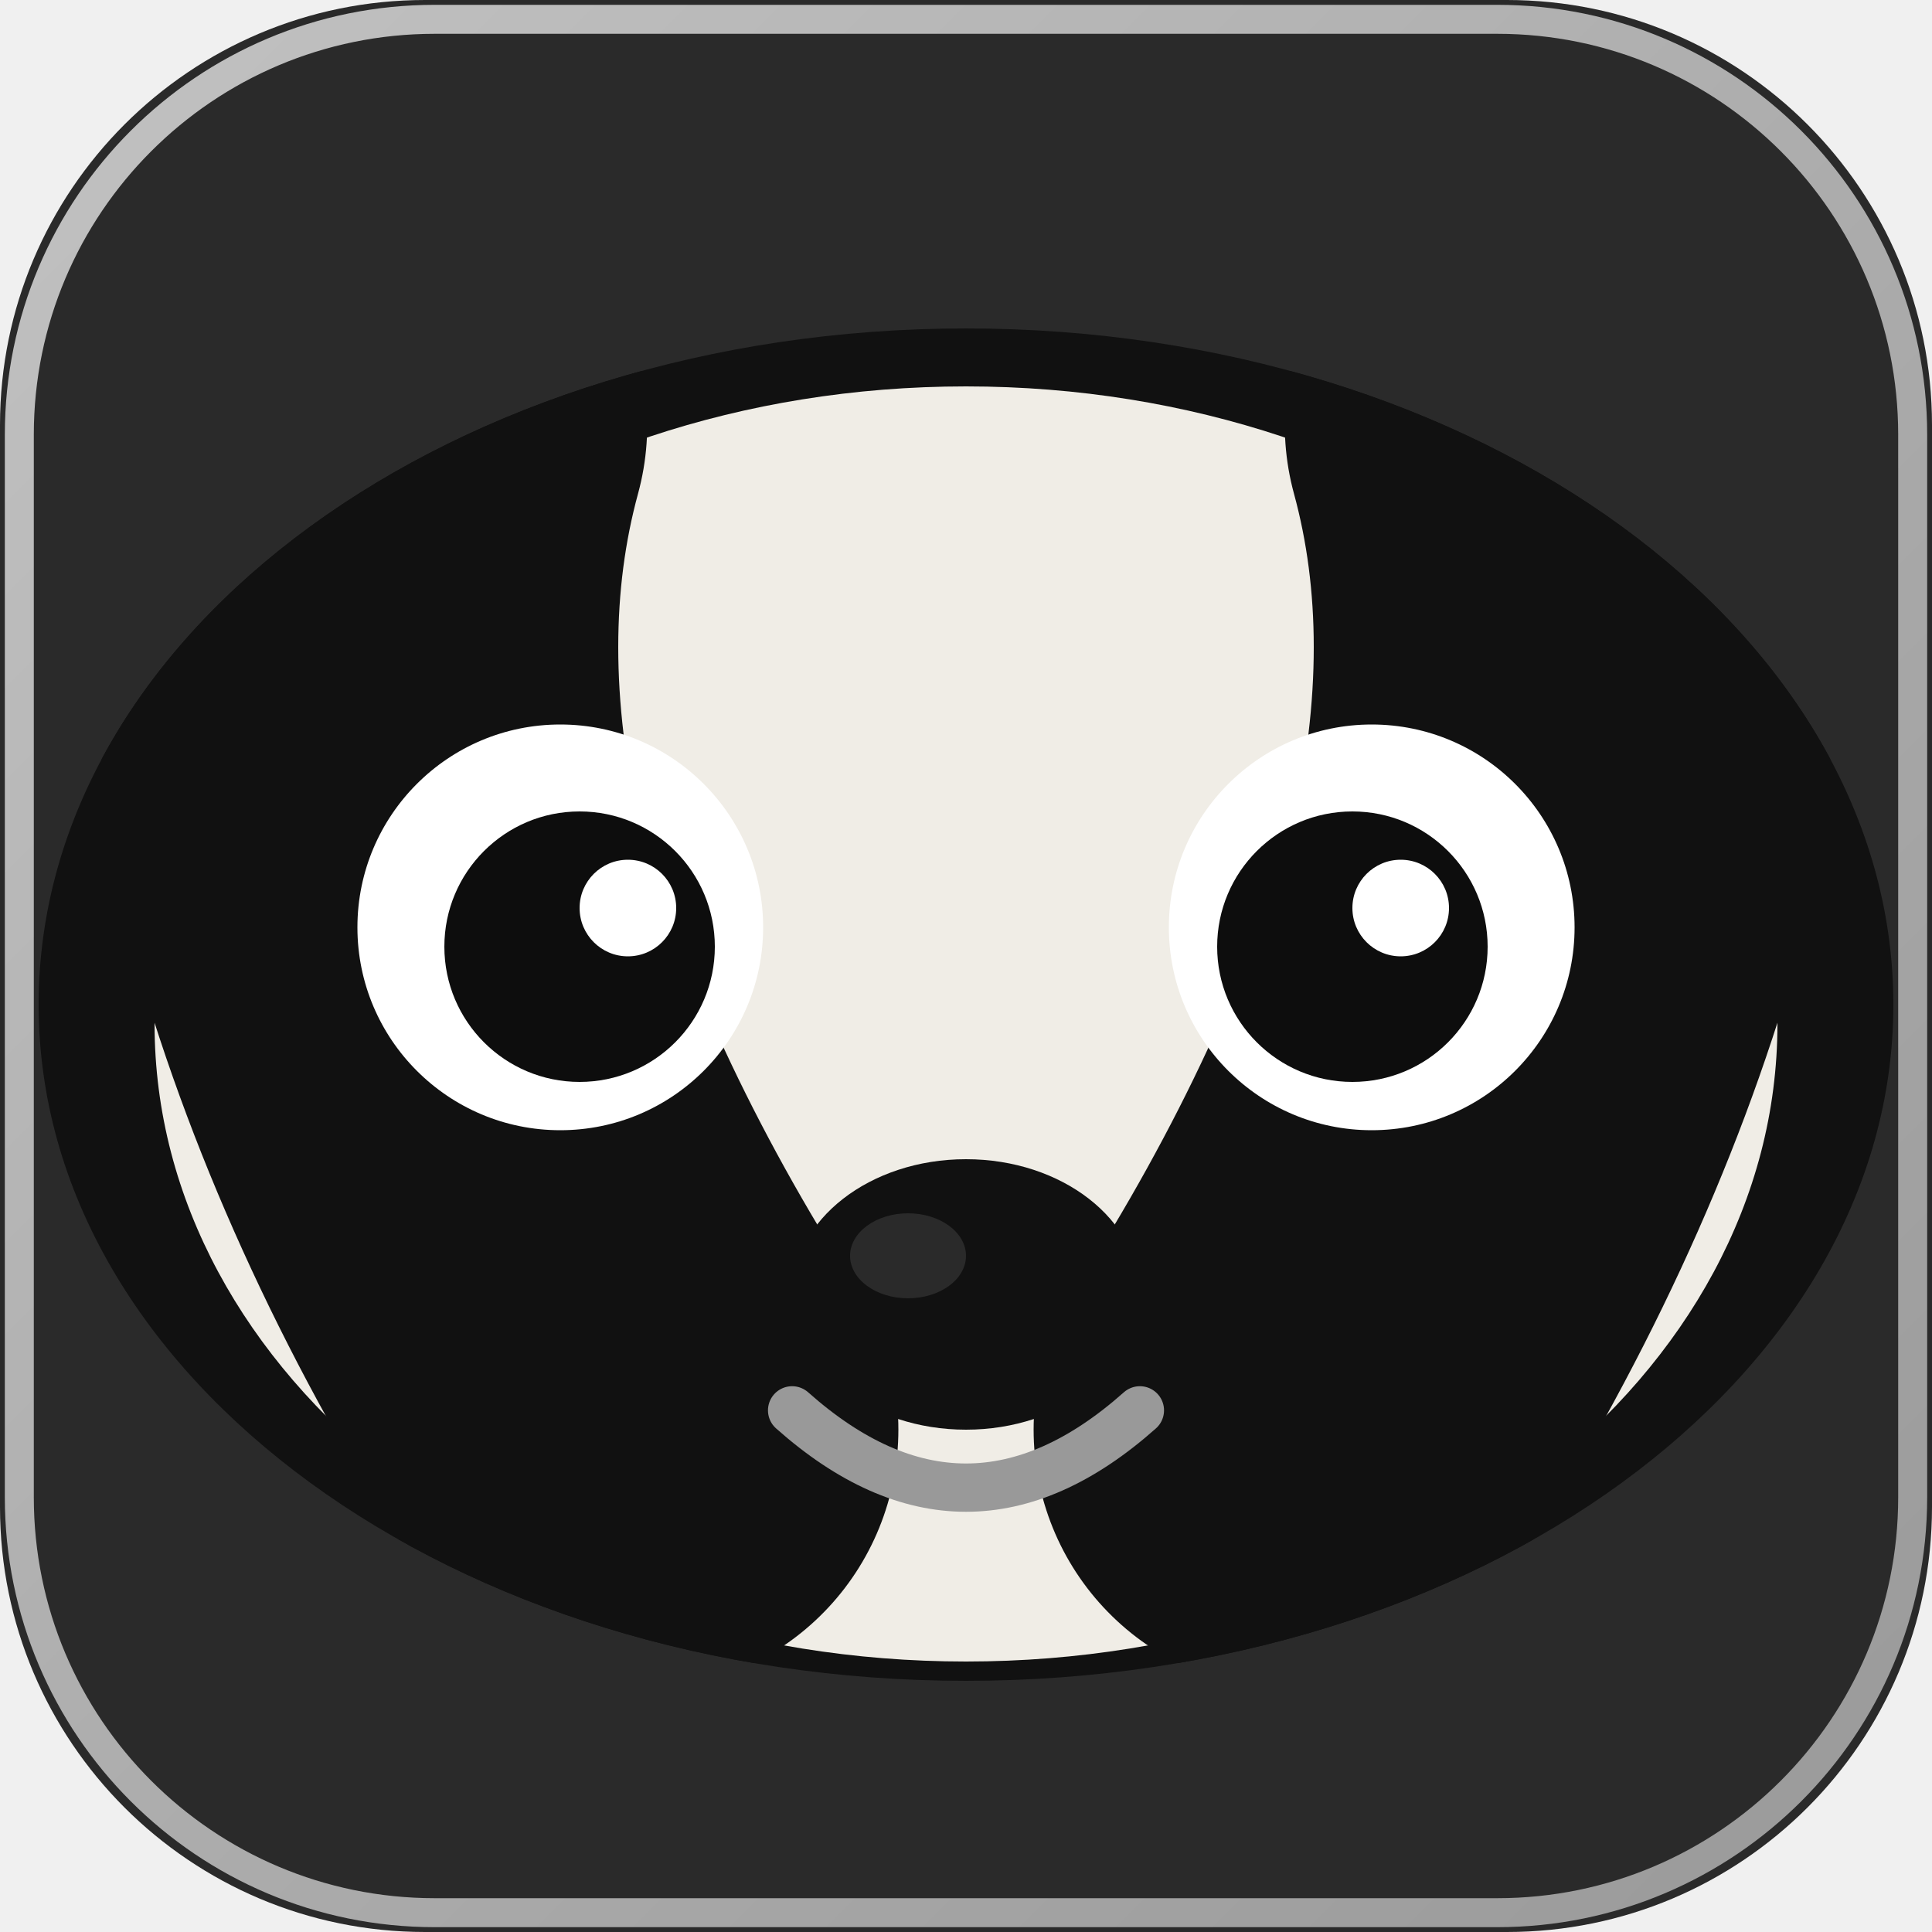
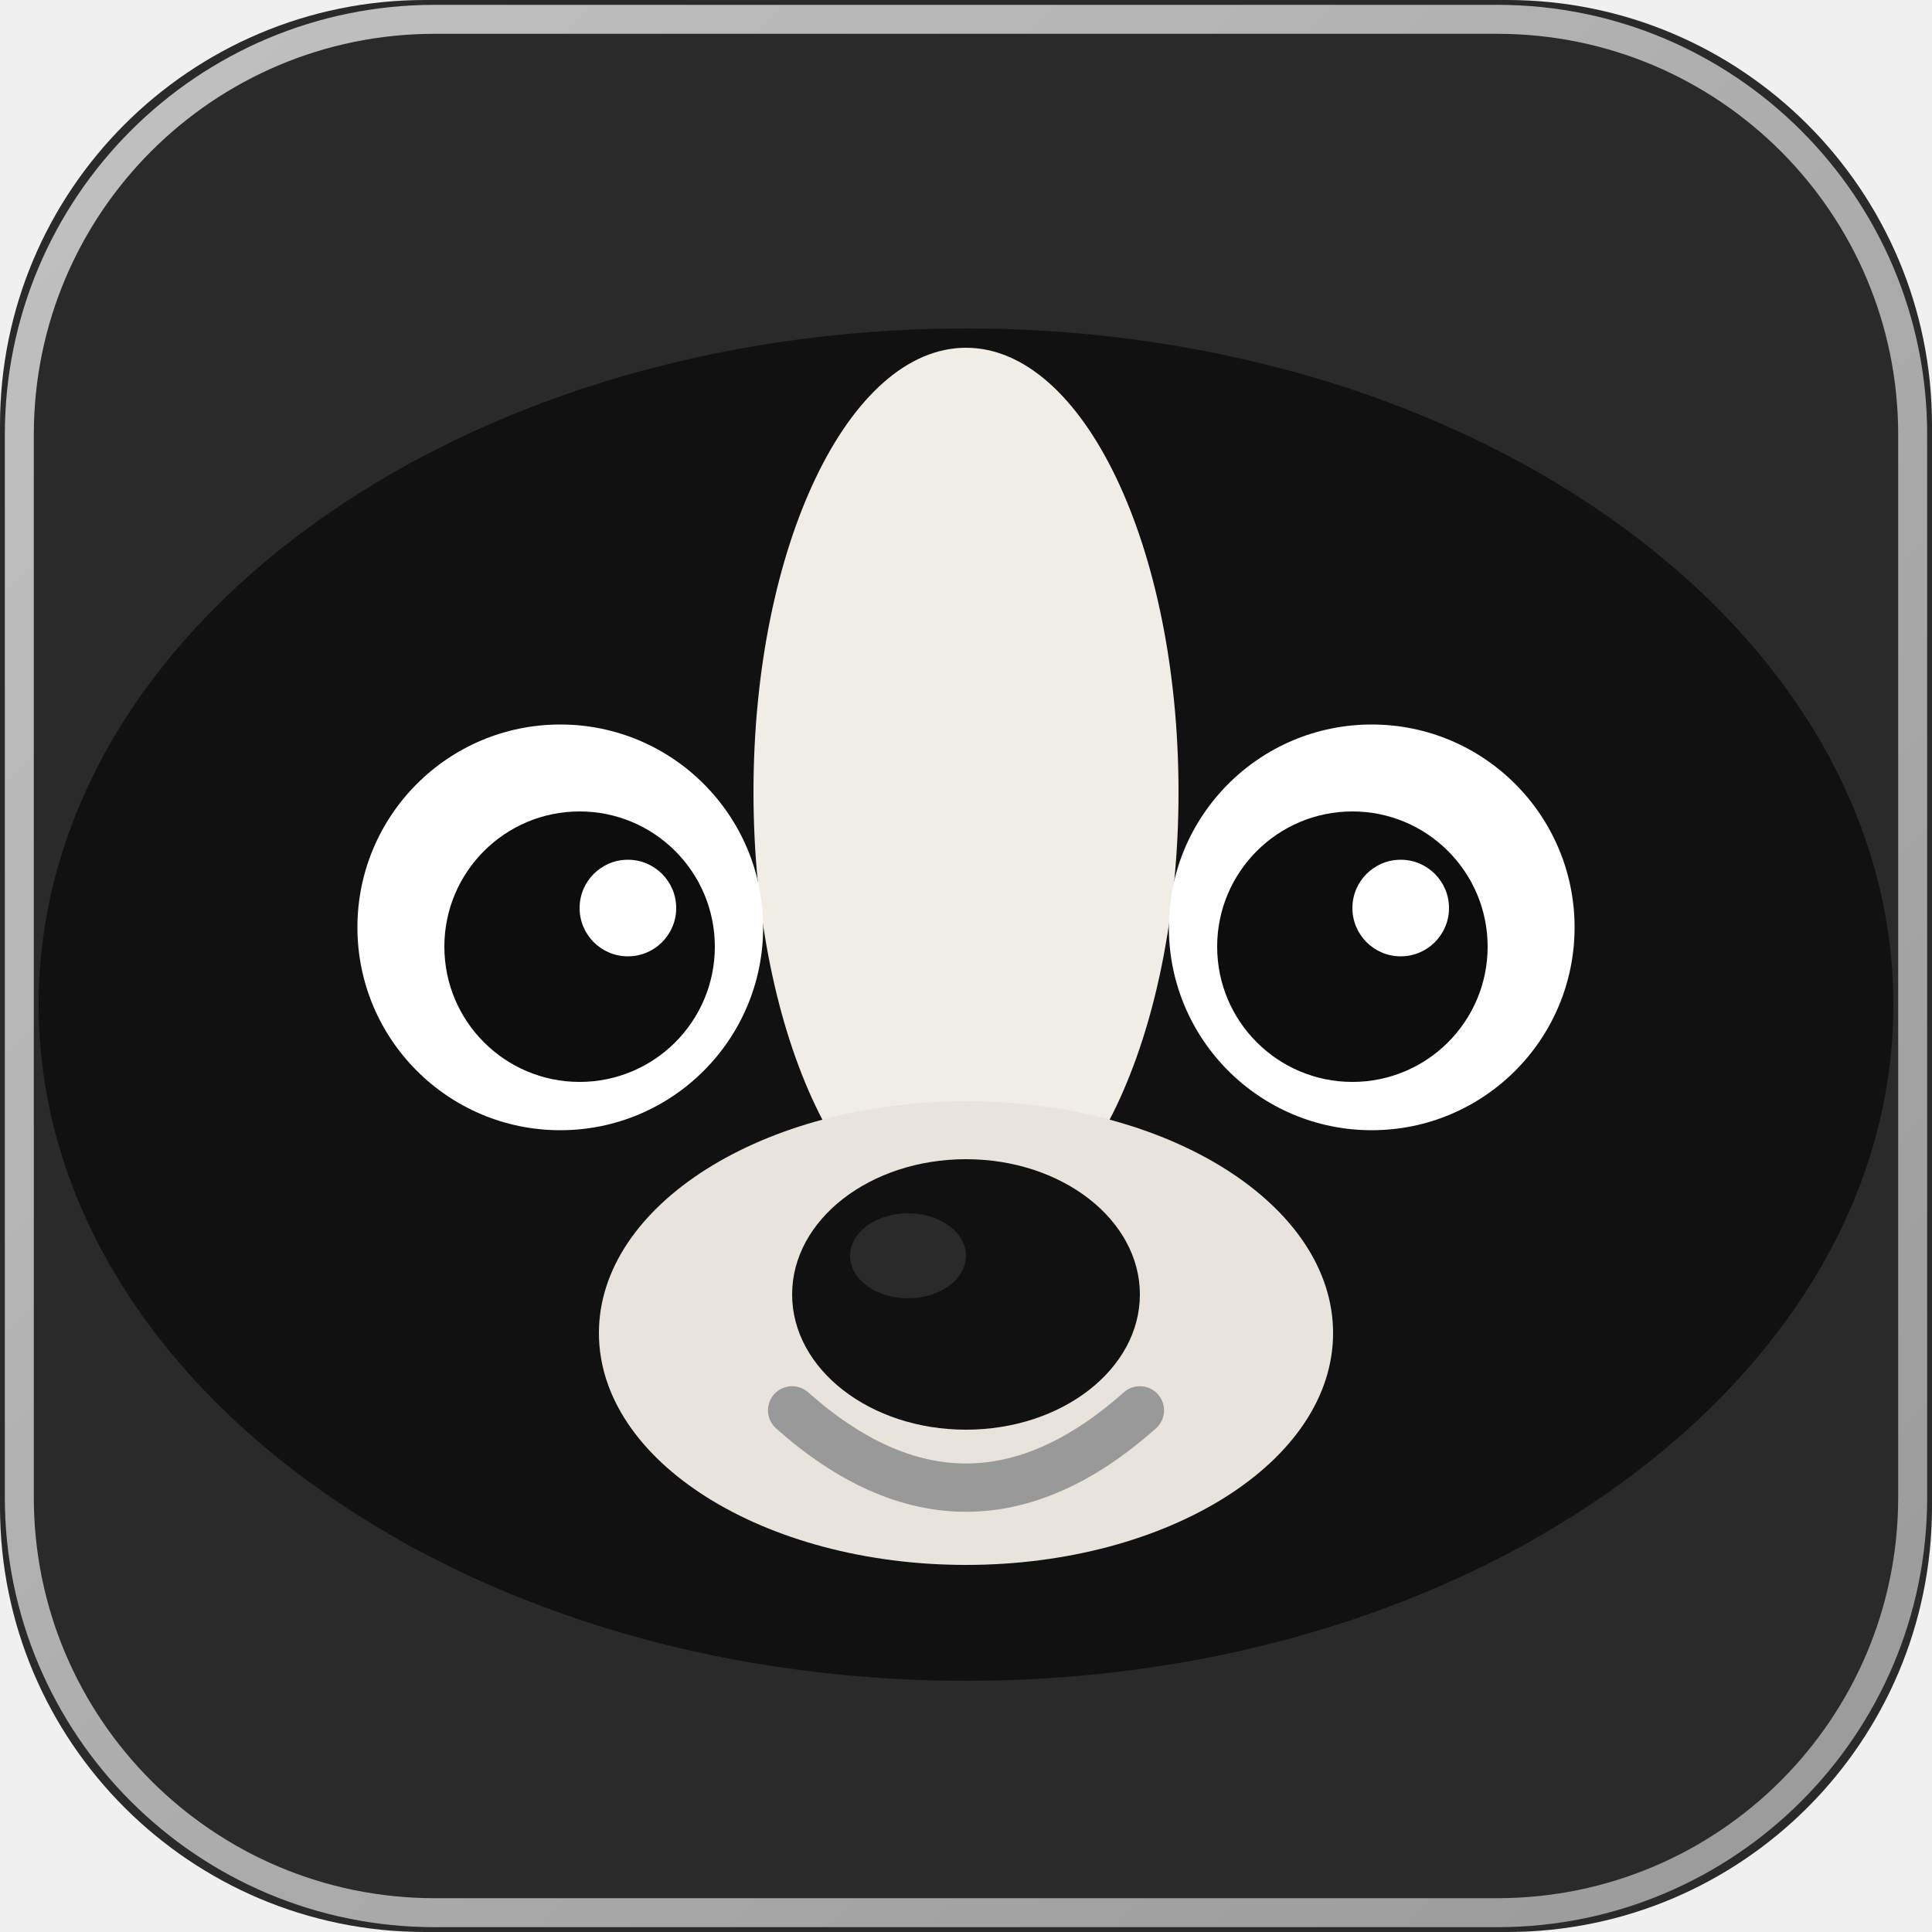
<svg xmlns="http://www.w3.org/2000/svg" width="100" height="100" viewBox="0 0 100 100" fill="none">
  <defs>
    <linearGradient id="borderGrad" x1="0" y1="0" x2="100" y2="100" gradientUnits="userSpaceOnUse">
      <stop offset="0%" stop-color="#c2c2c2" />
      <stop offset="55%" stop-color="#ababab" />
      <stop offset="100%" stop-color="#999" />
    </linearGradient>
    <clipPath id="headClip">
      <ellipse cx="50" cy="52" rx="48" ry="35" />
    </clipPath>
  </defs>
  <rect width="100" height="100" rx="22" fill="#2a2a2a" />
  <rect x="1" y="1" width="98" height="98" rx="21.5" fill="none" stroke="url(#borderGrad)" stroke-width="1.5" />
  <g clip-path="url(#headClip)">
    <ellipse cx="50" cy="52" rx="48" ry="35" fill="#111" />
-     <ellipse cx="50" cy="53" rx="42" ry="33" fill="#F0EDE6" />
    <path d="M 33 74 Q 24 60 20 46 Q 17 33 20 22" stroke="#111" stroke-width="27" stroke-linecap="round" fill="none" />
    <path d="M 67 74 Q 76 60 80 46 Q 83 33 80 22" stroke="#111" stroke-width="27" stroke-linecap="round" fill="none" />
-     <ellipse cx="50" cy="40" rx="10" ry="18" fill="#F0EDE6" />
+     <ellipse cx="50" cy="41" rx="11" ry="23" fill="#F0EDE6" />
+     <ellipse cx="50" cy="69" rx="19" ry="12" fill="#E8E4DC" />
    <circle cx="29" cy="48" r="10.5" fill="white" />
    <circle cx="71" cy="48" r="10.5" fill="white" />
    <circle cx="30" cy="49" r="7" fill="#0d0d0d" />
    <circle cx="70" cy="49" r="7" fill="#0d0d0d" />
    <circle cx="32.5" cy="47" r="2.5" fill="white" />
    <circle cx="72.5" cy="47" r="2.5" fill="white" />
    <ellipse cx="50" cy="67" rx="9" ry="7" fill="#111" />
    <ellipse cx="47" cy="65" rx="3" ry="2.2" fill="#2a2a2a" />
    <path d="M 41 73 Q 50 81 59 73" stroke="#999" stroke-width="2.5" stroke-linecap="round" fill="none" />
  </g>
</svg>
